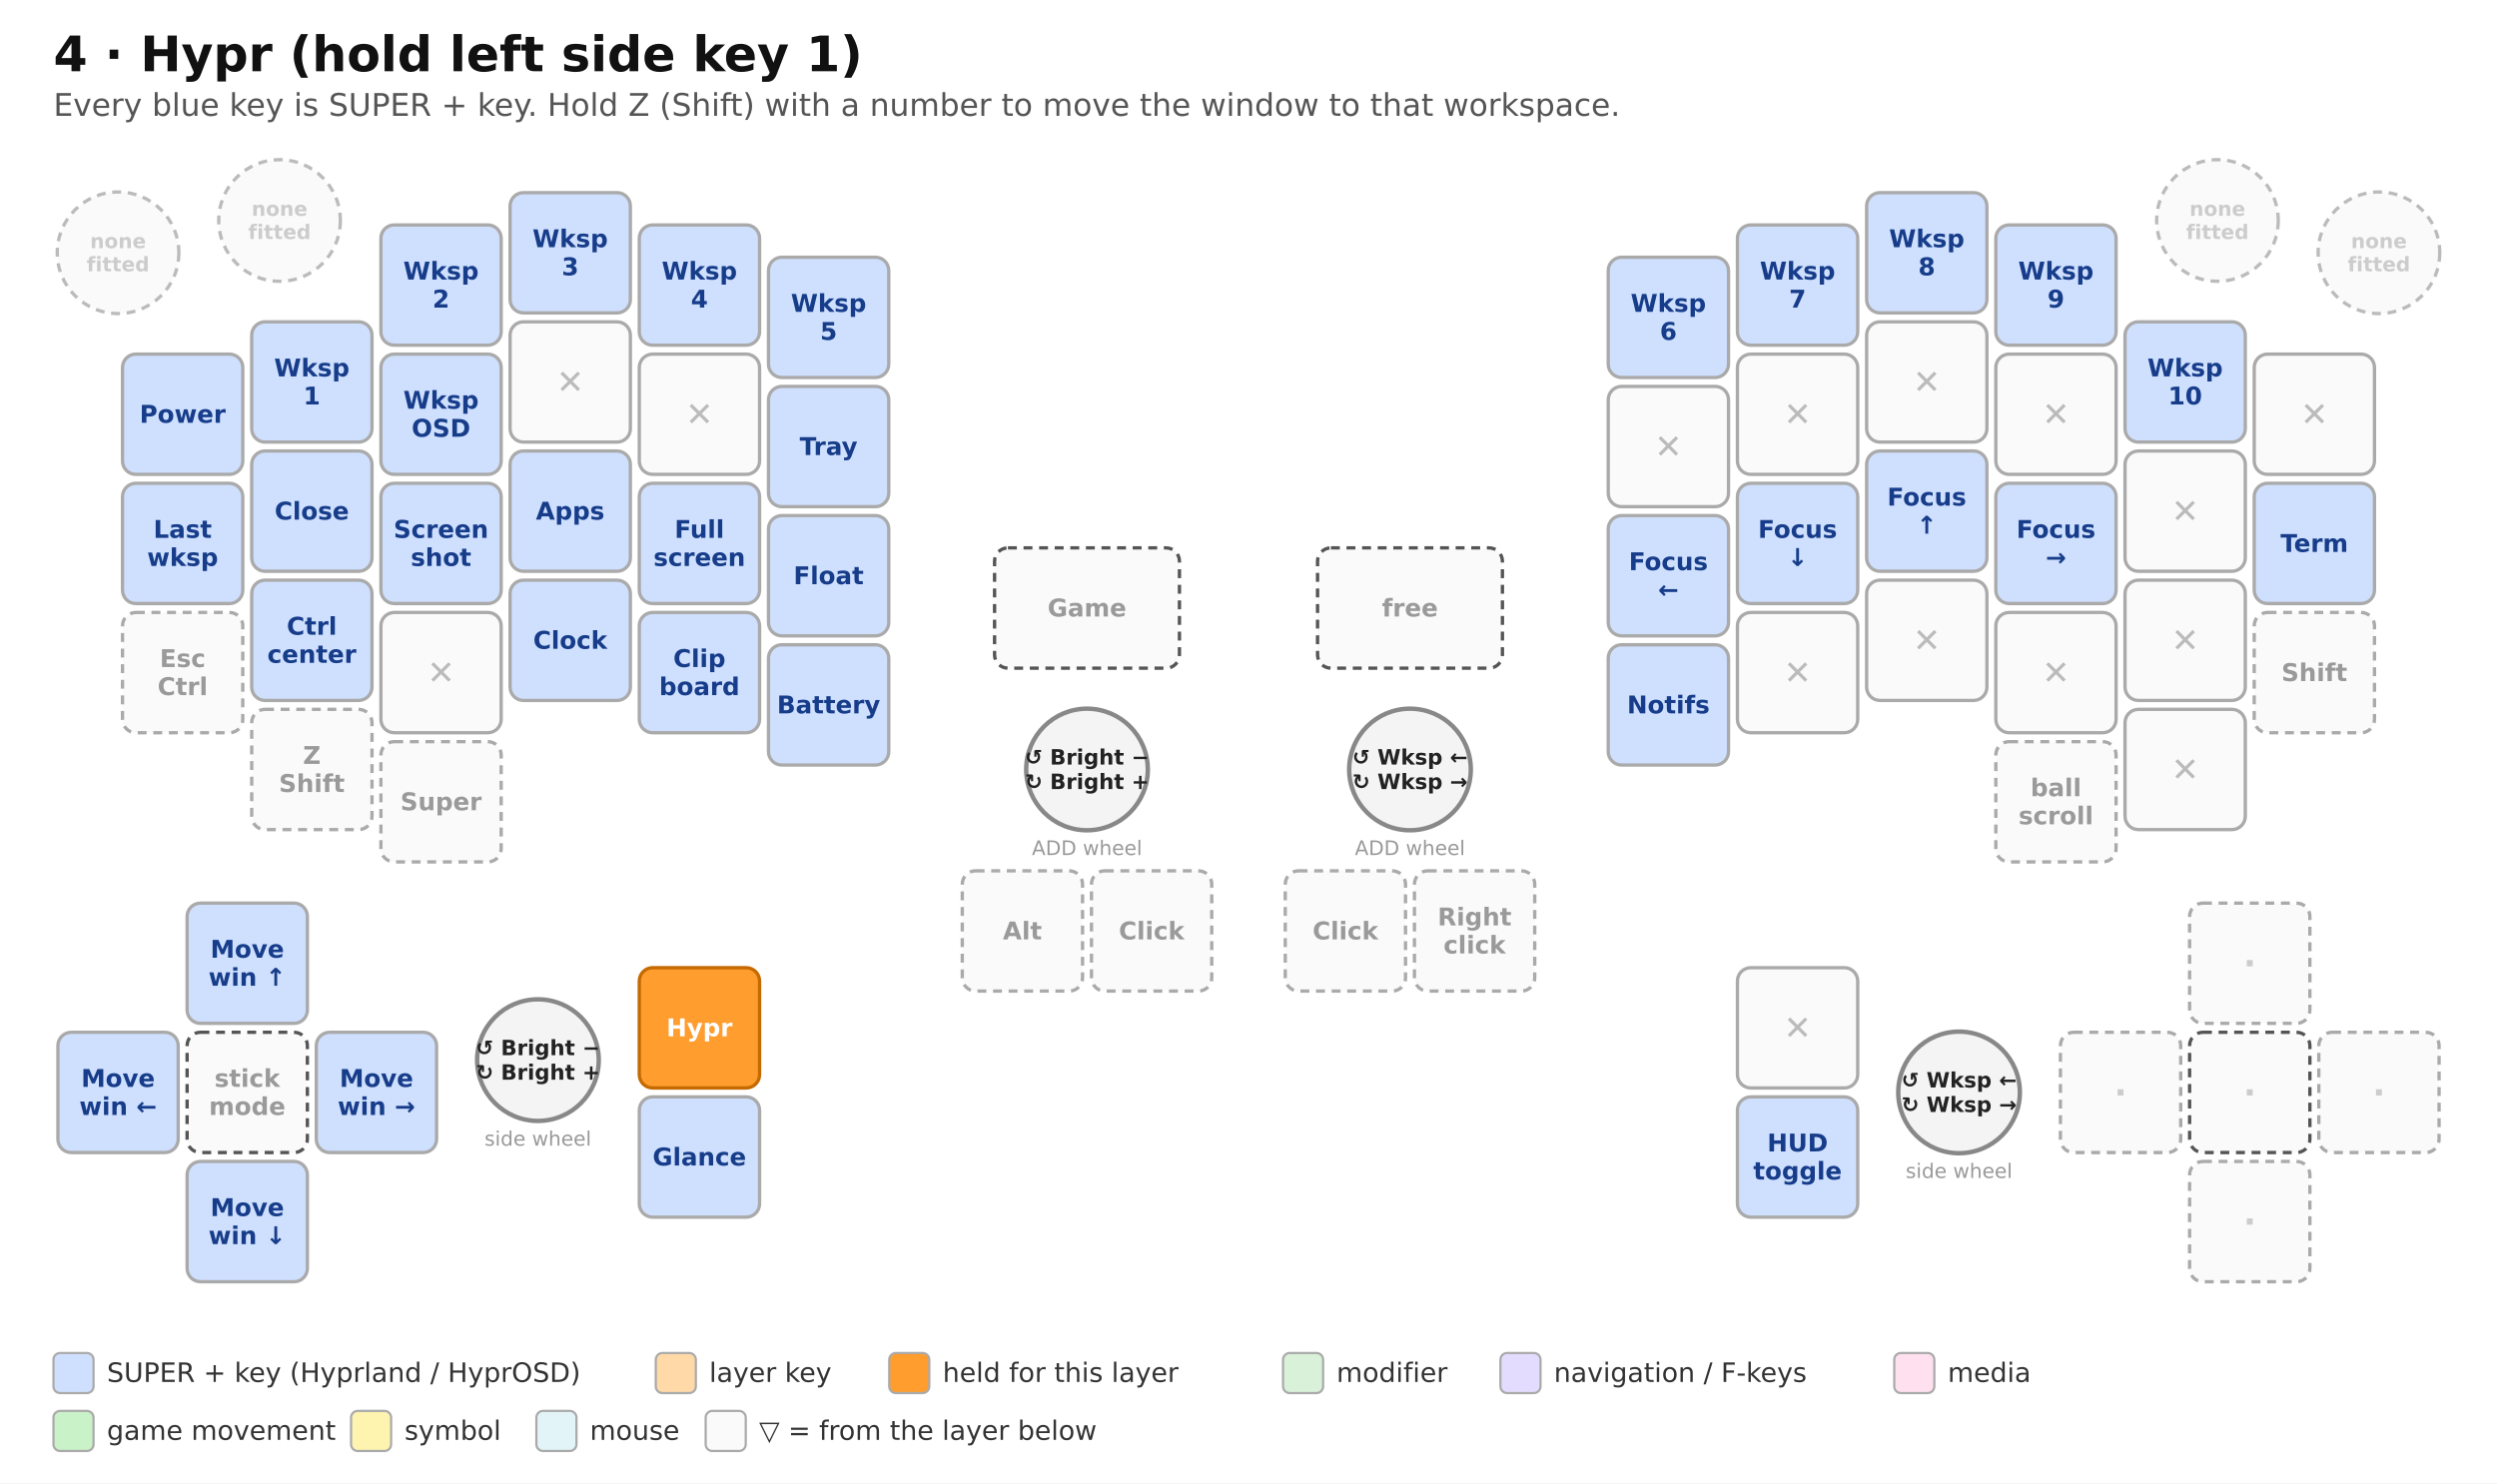
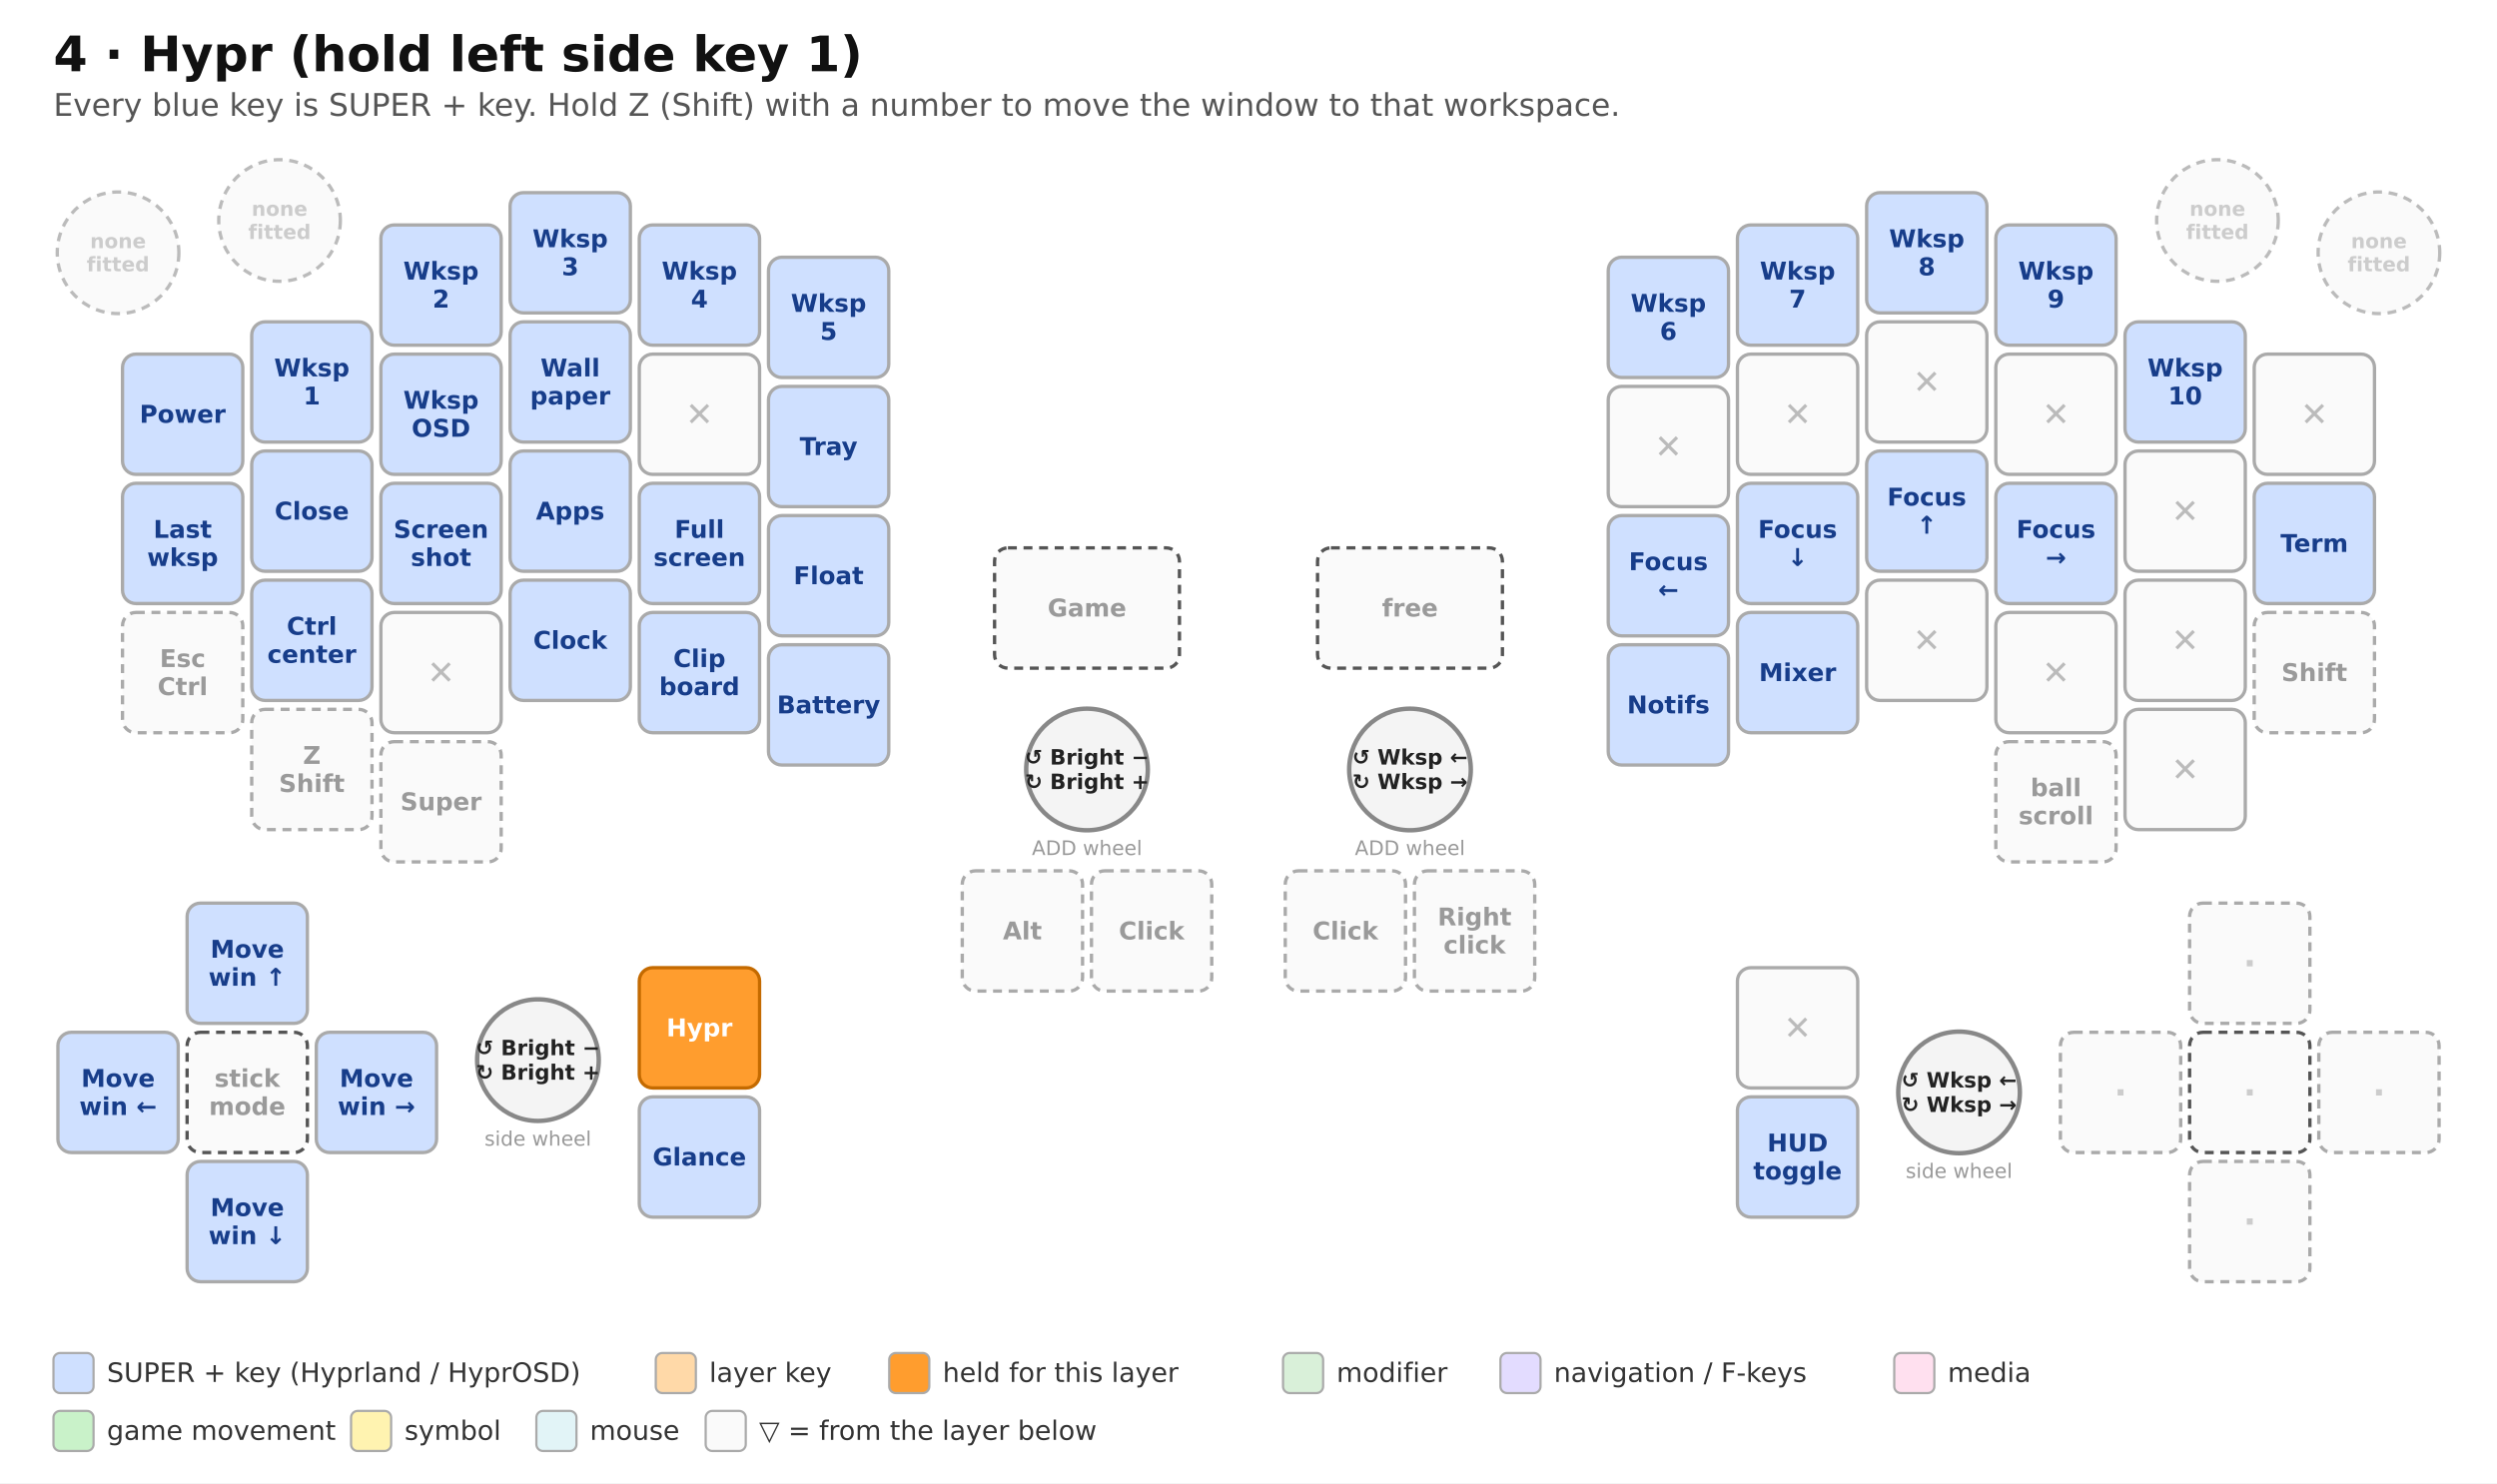
<svg xmlns="http://www.w3.org/2000/svg" width="1121" height="666" font-family="DejaVu Sans, sans-serif">
  <rect width="100%" height="100%" fill="#ffffff" />
  <text x="24" y="32" fill="#111" font-size="22" font-weight="700">4 · Hypr  (hold left side key 1)</text>
  <text x="24" y="52" fill="#555" font-size="14">Every blue key is SUPER + key. Hold Z (Shift) with a number to move the window to that workspace.</text>
  <circle cx="125.5" cy="99.0" r="27.3" fill="#fafafa" stroke="#bbb" stroke-width="1.5" stroke-dasharray="4 3" />
  <text x="125.5" y="93.8" fill="#ccc" font-size="9" font-weight="600" text-anchor="middle" dominant-baseline="central">none</text>
  <text x="125.5" y="104.2" fill="#ccc" font-size="9" font-weight="600" text-anchor="middle" dominant-baseline="central">fitted</text>
  <circle cx="995.5" cy="99.0" r="27.3" fill="#fafafa" stroke="#bbb" stroke-width="1.5" stroke-dasharray="4 3" />
  <text x="995.5" y="93.8" fill="#ccc" font-size="9" font-weight="600" text-anchor="middle" dominant-baseline="central">none</text>
  <text x="995.5" y="104.2" fill="#ccc" font-size="9" font-weight="600" text-anchor="middle" dominant-baseline="central">fitted</text>
  <circle cx="53.0" cy="113.5" r="27.3" fill="#fafafa" stroke="#bbb" stroke-width="1.5" stroke-dasharray="4 3" />
  <text x="53.0" y="108.3" fill="#ccc" font-size="9" font-weight="600" text-anchor="middle" dominant-baseline="central">none</text>
  <text x="53.0" y="118.7" fill="#ccc" font-size="9" font-weight="600" text-anchor="middle" dominant-baseline="central">fitted</text>
  <rect x="229.0" y="86.5" width="54.0" height="54.0" rx="6" fill="#cfe0ff" stroke="#aaa" stroke-width="1.5" />
  <text x="256.0" y="107.2" fill="#173d8a" font-size="11" font-weight="600" text-anchor="middle" dominant-baseline="central">Wksp</text>
  <text x="256.0" y="119.8" fill="#173d8a" font-size="11" font-weight="600" text-anchor="middle" dominant-baseline="central">3</text>
  <rect x="838.0" y="86.5" width="54.0" height="54.0" rx="6" fill="#cfe0ff" stroke="#aaa" stroke-width="1.5" />
  <text x="865.0" y="107.2" fill="#173d8a" font-size="11" font-weight="600" text-anchor="middle" dominant-baseline="central">Wksp</text>
  <text x="865.0" y="119.8" fill="#173d8a" font-size="11" font-weight="600" text-anchor="middle" dominant-baseline="central">8</text>
  <circle cx="1068.0" cy="113.5" r="27.3" fill="#fafafa" stroke="#bbb" stroke-width="1.5" stroke-dasharray="4 3" />
  <text x="1068.0" y="108.3" fill="#ccc" font-size="9" font-weight="600" text-anchor="middle" dominant-baseline="central">none</text>
  <text x="1068.0" y="118.7" fill="#ccc" font-size="9" font-weight="600" text-anchor="middle" dominant-baseline="central">fitted</text>
  <rect x="171.0" y="101.0" width="54.0" height="54.0" rx="6" fill="#cfe0ff" stroke="#aaa" stroke-width="1.5" />
  <text x="198.0" y="121.7" fill="#173d8a" font-size="11" font-weight="600" text-anchor="middle" dominant-baseline="central">Wksp</text>
  <text x="198.0" y="134.3" fill="#173d8a" font-size="11" font-weight="600" text-anchor="middle" dominant-baseline="central">2</text>
  <rect x="287.0" y="101.0" width="54.0" height="54.0" rx="6" fill="#cfe0ff" stroke="#aaa" stroke-width="1.5" />
  <text x="314.0" y="121.7" fill="#173d8a" font-size="11" font-weight="600" text-anchor="middle" dominant-baseline="central">Wksp</text>
  <text x="314.0" y="134.3" fill="#173d8a" font-size="11" font-weight="600" text-anchor="middle" dominant-baseline="central">4</text>
  <rect x="780.0" y="101.0" width="54.0" height="54.0" rx="6" fill="#cfe0ff" stroke="#aaa" stroke-width="1.5" />
  <text x="807.0" y="121.7" fill="#173d8a" font-size="11" font-weight="600" text-anchor="middle" dominant-baseline="central">Wksp</text>
  <text x="807.0" y="134.3" fill="#173d8a" font-size="11" font-weight="600" text-anchor="middle" dominant-baseline="central">7</text>
  <rect x="896.0" y="101.0" width="54.0" height="54.0" rx="6" fill="#cfe0ff" stroke="#aaa" stroke-width="1.5" />
  <text x="923.0" y="121.7" fill="#173d8a" font-size="11" font-weight="600" text-anchor="middle" dominant-baseline="central">Wksp</text>
  <text x="923.0" y="134.3" fill="#173d8a" font-size="11" font-weight="600" text-anchor="middle" dominant-baseline="central">9</text>
  <rect x="345.0" y="115.5" width="54.0" height="54.0" rx="6" fill="#cfe0ff" stroke="#aaa" stroke-width="1.5" />
  <text x="372.0" y="136.2" fill="#173d8a" font-size="11" font-weight="600" text-anchor="middle" dominant-baseline="central">Wksp</text>
  <text x="372.0" y="148.8" fill="#173d8a" font-size="11" font-weight="600" text-anchor="middle" dominant-baseline="central">5</text>
  <rect x="722.0" y="115.5" width="54.0" height="54.0" rx="6" fill="#cfe0ff" stroke="#aaa" stroke-width="1.5" />
  <text x="749.0" y="136.2" fill="#173d8a" font-size="11" font-weight="600" text-anchor="middle" dominant-baseline="central">Wksp</text>
  <text x="749.0" y="148.8" fill="#173d8a" font-size="11" font-weight="600" text-anchor="middle" dominant-baseline="central">6</text>
  <rect x="113.0" y="144.5" width="54.0" height="54.0" rx="6" fill="#cfe0ff" stroke="#aaa" stroke-width="1.5" />
  <text x="140.0" y="165.2" fill="#173d8a" font-size="11" font-weight="600" text-anchor="middle" dominant-baseline="central">Wksp</text>
  <text x="140.0" y="177.8" fill="#173d8a" font-size="11" font-weight="600" text-anchor="middle" dominant-baseline="central">1</text>
-   <rect x="229.0" y="144.5" width="54.0" height="54.0" rx="6" fill="#fafafa" stroke="#aaa" stroke-width="1.5" />
-   <text x="256.0" y="171.5" fill="#bbb" font-size="15" font-weight="600" text-anchor="middle" dominant-baseline="central">✕</text>
+   <rect x="229.0" y="144.5" width="54.0" height="54.0" rx="6" fill="#cfe0ff" stroke="#aaa" stroke-width="1.5" />
+   <text x="256.0" y="165.2" fill="#173d8a" font-size="11" font-weight="600" text-anchor="middle" dominant-baseline="central">Wall</text>
+   <text x="256.0" y="177.8" fill="#173d8a" font-size="11" font-weight="600" text-anchor="middle" dominant-baseline="central">paper</text>
  <rect x="838.0" y="144.5" width="54.0" height="54.0" rx="6" fill="#fafafa" stroke="#aaa" stroke-width="1.5" />
  <text x="865.0" y="171.5" fill="#bbb" font-size="15" font-weight="600" text-anchor="middle" dominant-baseline="central">✕</text>
  <rect x="954.0" y="144.5" width="54.0" height="54.0" rx="6" fill="#cfe0ff" stroke="#aaa" stroke-width="1.5" />
  <text x="981.0" y="165.2" fill="#173d8a" font-size="11" font-weight="600" text-anchor="middle" dominant-baseline="central">Wksp</text>
  <text x="981.0" y="177.8" fill="#173d8a" font-size="11" font-weight="600" text-anchor="middle" dominant-baseline="central">10</text>
  <rect x="55.0" y="159.0" width="54.0" height="54.0" rx="6" fill="#cfe0ff" stroke="#aaa" stroke-width="1.5" />
  <text x="82.0" y="186.0" fill="#173d8a" font-size="11" font-weight="600" text-anchor="middle" dominant-baseline="central">Power</text>
  <rect x="171.0" y="159.0" width="54.0" height="54.0" rx="6" fill="#cfe0ff" stroke="#aaa" stroke-width="1.5" />
  <text x="198.0" y="179.7" fill="#173d8a" font-size="11" font-weight="600" text-anchor="middle" dominant-baseline="central">Wksp</text>
  <text x="198.0" y="192.3" fill="#173d8a" font-size="11" font-weight="600" text-anchor="middle" dominant-baseline="central">OSD</text>
  <rect x="287.0" y="159.0" width="54.0" height="54.0" rx="6" fill="#fafafa" stroke="#aaa" stroke-width="1.5" />
  <text x="314.0" y="186.0" fill="#bbb" font-size="15" font-weight="600" text-anchor="middle" dominant-baseline="central">✕</text>
  <rect x="780.0" y="159.0" width="54.0" height="54.0" rx="6" fill="#fafafa" stroke="#aaa" stroke-width="1.5" />
  <text x="807.0" y="186.0" fill="#bbb" font-size="15" font-weight="600" text-anchor="middle" dominant-baseline="central">✕</text>
  <rect x="896.0" y="159.0" width="54.0" height="54.0" rx="6" fill="#fafafa" stroke="#aaa" stroke-width="1.5" />
  <text x="923.0" y="186.0" fill="#bbb" font-size="15" font-weight="600" text-anchor="middle" dominant-baseline="central">✕</text>
  <rect x="1012.0" y="159.0" width="54.0" height="54.0" rx="6" fill="#fafafa" stroke="#aaa" stroke-width="1.5" />
  <text x="1039.0" y="186.0" fill="#bbb" font-size="15" font-weight="600" text-anchor="middle" dominant-baseline="central">✕</text>
  <rect x="345.0" y="173.5" width="54.0" height="54.0" rx="6" fill="#cfe0ff" stroke="#aaa" stroke-width="1.5" />
  <text x="372.0" y="200.5" fill="#173d8a" font-size="11" font-weight="600" text-anchor="middle" dominant-baseline="central">Tray</text>
  <rect x="722.0" y="173.5" width="54.0" height="54.0" rx="6" fill="#fafafa" stroke="#aaa" stroke-width="1.5" />
  <text x="749.0" y="200.5" fill="#bbb" font-size="15" font-weight="600" text-anchor="middle" dominant-baseline="central">✕</text>
  <rect x="113.0" y="202.5" width="54.0" height="54.0" rx="6" fill="#cfe0ff" stroke="#aaa" stroke-width="1.5" />
  <text x="140.0" y="229.5" fill="#173d8a" font-size="11" font-weight="600" text-anchor="middle" dominant-baseline="central">Close</text>
  <rect x="229.0" y="202.5" width="54.0" height="54.0" rx="6" fill="#cfe0ff" stroke="#aaa" stroke-width="1.5" />
  <text x="256.0" y="229.5" fill="#173d8a" font-size="11" font-weight="600" text-anchor="middle" dominant-baseline="central">Apps</text>
  <rect x="838.0" y="202.5" width="54.0" height="54.0" rx="6" fill="#cfe0ff" stroke="#aaa" stroke-width="1.5" />
  <text x="865.0" y="223.2" fill="#173d8a" font-size="11" font-weight="600" text-anchor="middle" dominant-baseline="central">Focus</text>
  <text x="865.0" y="235.8" fill="#173d8a" font-size="11" font-weight="600" text-anchor="middle" dominant-baseline="central">↑</text>
  <rect x="954.0" y="202.5" width="54.0" height="54.0" rx="6" fill="#fafafa" stroke="#aaa" stroke-width="1.5" />
  <text x="981.0" y="229.5" fill="#bbb" font-size="15" font-weight="600" text-anchor="middle" dominant-baseline="central">✕</text>
  <rect x="55.0" y="217.0" width="54.0" height="54.0" rx="6" fill="#cfe0ff" stroke="#aaa" stroke-width="1.5" />
  <text x="82.0" y="237.7" fill="#173d8a" font-size="11" font-weight="600" text-anchor="middle" dominant-baseline="central">Last</text>
  <text x="82.0" y="250.3" fill="#173d8a" font-size="11" font-weight="600" text-anchor="middle" dominant-baseline="central">wksp</text>
  <rect x="171.0" y="217.0" width="54.0" height="54.0" rx="6" fill="#cfe0ff" stroke="#aaa" stroke-width="1.5" />
  <text x="198.0" y="237.7" fill="#173d8a" font-size="11" font-weight="600" text-anchor="middle" dominant-baseline="central">Screen</text>
  <text x="198.0" y="250.3" fill="#173d8a" font-size="11" font-weight="600" text-anchor="middle" dominant-baseline="central">shot</text>
  <rect x="287.0" y="217.0" width="54.0" height="54.0" rx="6" fill="#cfe0ff" stroke="#aaa" stroke-width="1.5" />
  <text x="314.0" y="237.7" fill="#173d8a" font-size="11" font-weight="600" text-anchor="middle" dominant-baseline="central">Full</text>
  <text x="314.0" y="250.3" fill="#173d8a" font-size="11" font-weight="600" text-anchor="middle" dominant-baseline="central">screen</text>
  <rect x="780.0" y="217.0" width="54.0" height="54.0" rx="6" fill="#cfe0ff" stroke="#aaa" stroke-width="1.5" />
  <text x="807.0" y="237.7" fill="#173d8a" font-size="11" font-weight="600" text-anchor="middle" dominant-baseline="central">Focus</text>
  <text x="807.0" y="250.3" fill="#173d8a" font-size="11" font-weight="600" text-anchor="middle" dominant-baseline="central">↓</text>
  <rect x="896.0" y="217.0" width="54.0" height="54.0" rx="6" fill="#cfe0ff" stroke="#aaa" stroke-width="1.5" />
  <text x="923.0" y="237.7" fill="#173d8a" font-size="11" font-weight="600" text-anchor="middle" dominant-baseline="central">Focus</text>
  <text x="923.0" y="250.3" fill="#173d8a" font-size="11" font-weight="600" text-anchor="middle" dominant-baseline="central">→</text>
  <rect x="1012.0" y="217.0" width="54.0" height="54.0" rx="6" fill="#cfe0ff" stroke="#aaa" stroke-width="1.5" />
  <text x="1039.0" y="244.0" fill="#173d8a" font-size="11" font-weight="600" text-anchor="middle" dominant-baseline="central">Term</text>
  <rect x="345.0" y="231.5" width="54.0" height="54.0" rx="6" fill="#cfe0ff" stroke="#aaa" stroke-width="1.5" />
  <text x="372.0" y="258.5" fill="#173d8a" font-size="11" font-weight="600" text-anchor="middle" dominant-baseline="central">Float</text>
  <rect x="722.0" y="231.5" width="54.0" height="54.0" rx="6" fill="#cfe0ff" stroke="#aaa" stroke-width="1.5" />
  <text x="749.0" y="252.2" fill="#173d8a" font-size="11" font-weight="600" text-anchor="middle" dominant-baseline="central">Focus</text>
  <text x="749.0" y="264.8" fill="#173d8a" font-size="11" font-weight="600" text-anchor="middle" dominant-baseline="central">←</text>
  <rect x="446.5" y="246.0" width="83.0" height="54.0" rx="6" fill="#fafafa" stroke="#555" stroke-width="1.5" stroke-dasharray="4 3" />
  <text x="488.0" y="273.0" fill="#9a9a9a" font-size="11" font-weight="600" text-anchor="middle" dominant-baseline="central">Game</text>
  <rect x="591.5" y="246.0" width="83.0" height="54.0" rx="6" fill="#fafafa" stroke="#555" stroke-width="1.5" stroke-dasharray="4 3" />
  <text x="633.0" y="273.0" fill="#9a9a9a" font-size="11" font-weight="600" text-anchor="middle" dominant-baseline="central">free</text>
  <rect x="113.0" y="260.5" width="54.0" height="54.0" rx="6" fill="#cfe0ff" stroke="#aaa" stroke-width="1.5" />
  <text x="140.0" y="281.2" fill="#173d8a" font-size="11" font-weight="600" text-anchor="middle" dominant-baseline="central">Ctrl</text>
  <text x="140.0" y="293.8" fill="#173d8a" font-size="11" font-weight="600" text-anchor="middle" dominant-baseline="central">center</text>
  <rect x="229.0" y="260.5" width="54.0" height="54.0" rx="6" fill="#cfe0ff" stroke="#aaa" stroke-width="1.5" />
  <text x="256.0" y="287.5" fill="#173d8a" font-size="11" font-weight="600" text-anchor="middle" dominant-baseline="central">Clock</text>
  <rect x="838.0" y="260.5" width="54.0" height="54.0" rx="6" fill="#fafafa" stroke="#aaa" stroke-width="1.5" />
  <text x="865.0" y="287.5" fill="#bbb" font-size="15" font-weight="600" text-anchor="middle" dominant-baseline="central">✕</text>
  <rect x="954.0" y="260.5" width="54.0" height="54.0" rx="6" fill="#fafafa" stroke="#aaa" stroke-width="1.5" />
  <text x="981.0" y="287.5" fill="#bbb" font-size="15" font-weight="600" text-anchor="middle" dominant-baseline="central">✕</text>
  <rect x="55.0" y="275.0" width="54.0" height="54.0" rx="6" fill="#fafafa" stroke="#aaa" stroke-width="1.5" stroke-dasharray="4 3" />
  <text x="82.0" y="295.7" fill="#9a9a9a" font-size="11" font-weight="600" text-anchor="middle" dominant-baseline="central">Esc</text>
  <text x="82.0" y="308.3" fill="#9a9a9a" font-size="11" font-weight="600" text-anchor="middle" dominant-baseline="central">Ctrl</text>
  <rect x="171.0" y="275.0" width="54.0" height="54.0" rx="6" fill="#fafafa" stroke="#aaa" stroke-width="1.5" />
  <text x="198.0" y="302.0" fill="#bbb" font-size="15" font-weight="600" text-anchor="middle" dominant-baseline="central">✕</text>
  <rect x="287.0" y="275.0" width="54.0" height="54.0" rx="6" fill="#cfe0ff" stroke="#aaa" stroke-width="1.5" />
  <text x="314.0" y="295.7" fill="#173d8a" font-size="11" font-weight="600" text-anchor="middle" dominant-baseline="central">Clip</text>
  <text x="314.0" y="308.3" fill="#173d8a" font-size="11" font-weight="600" text-anchor="middle" dominant-baseline="central">board</text>
-   <rect x="780.0" y="275.0" width="54.0" height="54.0" rx="6" fill="#fafafa" stroke="#aaa" stroke-width="1.5" />
-   <text x="807.0" y="302.0" fill="#bbb" font-size="15" font-weight="600" text-anchor="middle" dominant-baseline="central">✕</text>
+   <rect x="780.0" y="275.0" width="54.0" height="54.0" rx="6" fill="#cfe0ff" stroke="#aaa" stroke-width="1.5" />
+   <text x="807.0" y="302.0" fill="#173d8a" font-size="11" font-weight="600" text-anchor="middle" dominant-baseline="central">Mixer</text>
  <rect x="896.0" y="275.0" width="54.0" height="54.0" rx="6" fill="#fafafa" stroke="#aaa" stroke-width="1.5" />
  <text x="923.0" y="302.0" fill="#bbb" font-size="15" font-weight="600" text-anchor="middle" dominant-baseline="central">✕</text>
  <rect x="1012.0" y="275.0" width="54.0" height="54.0" rx="6" fill="#fafafa" stroke="#aaa" stroke-width="1.5" stroke-dasharray="4 3" />
  <text x="1039.0" y="302.0" fill="#9a9a9a" font-size="11" font-weight="600" text-anchor="middle" dominant-baseline="central">Shift</text>
  <rect x="345.0" y="289.5" width="54.0" height="54.0" rx="6" fill="#cfe0ff" stroke="#aaa" stroke-width="1.5" />
  <text x="372.0" y="316.5" fill="#173d8a" font-size="11" font-weight="600" text-anchor="middle" dominant-baseline="central">Battery</text>
  <rect x="722.0" y="289.5" width="54.0" height="54.0" rx="6" fill="#cfe0ff" stroke="#aaa" stroke-width="1.5" />
  <text x="749.0" y="316.5" fill="#173d8a" font-size="11" font-weight="600" text-anchor="middle" dominant-baseline="central">Notifs</text>
  <rect x="113.0" y="318.5" width="54.0" height="54.0" rx="6" fill="#fafafa" stroke="#aaa" stroke-width="1.5" stroke-dasharray="4 3" />
  <text x="140.0" y="339.2" fill="#9a9a9a" font-size="11" font-weight="600" text-anchor="middle" dominant-baseline="central">Z</text>
  <text x="140.0" y="351.8" fill="#9a9a9a" font-size="11" font-weight="600" text-anchor="middle" dominant-baseline="central">Shift</text>
  <circle cx="488.0" cy="345.5" r="27.3" fill="#f4f4f4" stroke="#888" stroke-width="2" />
  <text x="488.0" y="340.0" fill="#222" font-size="9.5" font-weight="600" text-anchor="middle" dominant-baseline="central">↺ Bright −</text>
  <text x="488.0" y="351.0" fill="#222" font-size="9.5" font-weight="600" text-anchor="middle" dominant-baseline="central">↻ Bright +</text>
  <text x="488.0" y="380.8" fill="#999" font-size="9" font-weight="400" text-anchor="middle" dominant-baseline="central">ADD wheel</text>
  <circle cx="633.0" cy="345.5" r="27.3" fill="#f4f4f4" stroke="#888" stroke-width="2" />
  <text x="633.0" y="340.0" fill="#222" font-size="9.5" font-weight="600" text-anchor="middle" dominant-baseline="central">↺ Wksp ←</text>
  <text x="633.0" y="351.0" fill="#222" font-size="9.5" font-weight="600" text-anchor="middle" dominant-baseline="central">↻ Wksp →</text>
  <text x="633.0" y="380.8" fill="#999" font-size="9" font-weight="400" text-anchor="middle" dominant-baseline="central">ADD wheel</text>
  <rect x="954.0" y="318.5" width="54.0" height="54.0" rx="6" fill="#fafafa" stroke="#aaa" stroke-width="1.5" />
  <text x="981.0" y="345.5" fill="#bbb" font-size="15" font-weight="600" text-anchor="middle" dominant-baseline="central">✕</text>
  <rect x="171.0" y="333.0" width="54.0" height="54.0" rx="6" fill="#fafafa" stroke="#aaa" stroke-width="1.5" stroke-dasharray="4 3" />
  <text x="198.0" y="360.0" fill="#9a9a9a" font-size="11" font-weight="600" text-anchor="middle" dominant-baseline="central">Super</text>
  <rect x="896.0" y="333.0" width="54.0" height="54.0" rx="6" fill="#fafafa" stroke="#aaa" stroke-width="1.5" stroke-dasharray="4 3" />
  <text x="923.0" y="353.7" fill="#9a9a9a" font-size="11" font-weight="600" text-anchor="middle" dominant-baseline="central">ball</text>
  <text x="923.0" y="366.3" fill="#9a9a9a" font-size="11" font-weight="600" text-anchor="middle" dominant-baseline="central">scroll</text>
  <rect x="432.0" y="391.0" width="54.0" height="54.0" rx="6" fill="#fafafa" stroke="#aaa" stroke-width="1.5" stroke-dasharray="4 3" />
  <text x="459.0" y="418.0" fill="#9a9a9a" font-size="11" font-weight="600" text-anchor="middle" dominant-baseline="central">Alt</text>
  <rect x="490.0" y="391.0" width="54.0" height="54.0" rx="6" fill="#fafafa" stroke="#aaa" stroke-width="1.5" stroke-dasharray="4 3" />
  <text x="517.0" y="418.0" fill="#9a9a9a" font-size="11" font-weight="600" text-anchor="middle" dominant-baseline="central">Click</text>
  <rect x="577.0" y="391.0" width="54.0" height="54.0" rx="6" fill="#fafafa" stroke="#aaa" stroke-width="1.5" stroke-dasharray="4 3" />
  <text x="604.0" y="418.0" fill="#9a9a9a" font-size="11" font-weight="600" text-anchor="middle" dominant-baseline="central">Click</text>
  <rect x="635.0" y="391.0" width="54.0" height="54.0" rx="6" fill="#fafafa" stroke="#aaa" stroke-width="1.5" stroke-dasharray="4 3" />
  <text x="662.0" y="411.7" fill="#9a9a9a" font-size="11" font-weight="600" text-anchor="middle" dominant-baseline="central">Right</text>
  <text x="662.0" y="424.3" fill="#9a9a9a" font-size="11" font-weight="600" text-anchor="middle" dominant-baseline="central">click</text>
  <rect x="84.0" y="405.5" width="54.0" height="54.0" rx="6" fill="#cfe0ff" stroke="#aaa" stroke-width="1.5" />
  <text x="111.0" y="426.2" fill="#173d8a" font-size="11" font-weight="600" text-anchor="middle" dominant-baseline="central">Move</text>
  <text x="111.0" y="438.8" fill="#173d8a" font-size="11" font-weight="600" text-anchor="middle" dominant-baseline="central">win ↑</text>
  <rect x="983.0" y="405.5" width="54.0" height="54.0" rx="6" fill="#fafafa" stroke="#aaa" stroke-width="1.5" stroke-dasharray="4 3" />
  <text x="1010.0" y="432.5" fill="#ccc" font-size="15" font-weight="600" text-anchor="middle" dominant-baseline="central">·</text>
  <rect x="287.0" y="434.5" width="54.0" height="54.0" rx="6" fill="#ff9d2e" stroke="#c46a00" stroke-width="1.5" />
  <text x="314.0" y="461.5" fill="#fff" font-size="11" font-weight="600" text-anchor="middle" dominant-baseline="central">Hypr</text>
  <rect x="780.0" y="434.5" width="54.0" height="54.0" rx="6" fill="#fafafa" stroke="#aaa" stroke-width="1.5" />
  <text x="807.0" y="461.5" fill="#bbb" font-size="15" font-weight="600" text-anchor="middle" dominant-baseline="central">✕</text>
  <circle cx="241.5" cy="476.0" r="27.3" fill="#f4f4f4" stroke="#888" stroke-width="2" />
  <text x="241.5" y="470.5" fill="#222" font-size="9.5" font-weight="600" text-anchor="middle" dominant-baseline="central">↺ Bright −</text>
  <text x="241.5" y="481.5" fill="#222" font-size="9.5" font-weight="600" text-anchor="middle" dominant-baseline="central">↻ Bright +</text>
  <text x="241.5" y="511.3" fill="#999" font-size="9" font-weight="400" text-anchor="middle" dominant-baseline="central">side wheel</text>
  <rect x="26.0" y="463.5" width="54.0" height="54.0" rx="6" fill="#cfe0ff" stroke="#aaa" stroke-width="1.5" />
  <text x="53.0" y="484.2" fill="#173d8a" font-size="11" font-weight="600" text-anchor="middle" dominant-baseline="central">Move</text>
  <text x="53.0" y="496.8" fill="#173d8a" font-size="11" font-weight="600" text-anchor="middle" dominant-baseline="central">win ←</text>
  <rect x="84.0" y="463.5" width="54.0" height="54.0" rx="6" fill="#fafafa" stroke="#555" stroke-width="1.5" stroke-dasharray="4 3" />
  <text x="111.0" y="484.2" fill="#9a9a9a" font-size="11" font-weight="600" text-anchor="middle" dominant-baseline="central">stick</text>
  <text x="111.0" y="496.8" fill="#9a9a9a" font-size="11" font-weight="600" text-anchor="middle" dominant-baseline="central">mode</text>
  <rect x="142.0" y="463.5" width="54.0" height="54.0" rx="6" fill="#cfe0ff" stroke="#aaa" stroke-width="1.5" />
  <text x="169.0" y="484.2" fill="#173d8a" font-size="11" font-weight="600" text-anchor="middle" dominant-baseline="central">Move</text>
  <text x="169.0" y="496.8" fill="#173d8a" font-size="11" font-weight="600" text-anchor="middle" dominant-baseline="central">win →</text>
  <circle cx="879.5" cy="490.5" r="27.3" fill="#f4f4f4" stroke="#888" stroke-width="2" />
  <text x="879.5" y="485.0" fill="#222" font-size="9.5" font-weight="600" text-anchor="middle" dominant-baseline="central">↺ Wksp ←</text>
  <text x="879.5" y="496.0" fill="#222" font-size="9.5" font-weight="600" text-anchor="middle" dominant-baseline="central">↻ Wksp →</text>
  <text x="879.5" y="525.8" fill="#999" font-size="9" font-weight="400" text-anchor="middle" dominant-baseline="central">side wheel</text>
  <rect x="925.0" y="463.5" width="54.0" height="54.0" rx="6" fill="#fafafa" stroke="#aaa" stroke-width="1.5" stroke-dasharray="4 3" />
  <text x="952.0" y="490.5" fill="#ccc" font-size="15" font-weight="600" text-anchor="middle" dominant-baseline="central">·</text>
  <rect x="983.0" y="463.5" width="54.0" height="54.0" rx="6" fill="#fafafa" stroke="#555" stroke-width="1.5" stroke-dasharray="4 3" />
  <text x="1010.0" y="490.5" fill="#ccc" font-size="15" font-weight="600" text-anchor="middle" dominant-baseline="central">·</text>
  <rect x="1041.0" y="463.5" width="54.0" height="54.0" rx="6" fill="#fafafa" stroke="#aaa" stroke-width="1.5" stroke-dasharray="4 3" />
  <text x="1068.0" y="490.5" fill="#ccc" font-size="15" font-weight="600" text-anchor="middle" dominant-baseline="central">·</text>
  <rect x="287.0" y="492.5" width="54.0" height="54.0" rx="6" fill="#cfe0ff" stroke="#aaa" stroke-width="1.5" />
  <text x="314.0" y="519.5" fill="#173d8a" font-size="11" font-weight="600" text-anchor="middle" dominant-baseline="central">Glance</text>
  <rect x="780.0" y="492.5" width="54.0" height="54.0" rx="6" fill="#cfe0ff" stroke="#aaa" stroke-width="1.5" />
  <text x="807.0" y="513.2" fill="#173d8a" font-size="11" font-weight="600" text-anchor="middle" dominant-baseline="central">HUD</text>
  <text x="807.0" y="525.8" fill="#173d8a" font-size="11" font-weight="600" text-anchor="middle" dominant-baseline="central">toggle</text>
  <rect x="84.0" y="521.5" width="54.0" height="54.0" rx="6" fill="#cfe0ff" stroke="#aaa" stroke-width="1.5" />
  <text x="111.0" y="542.2" fill="#173d8a" font-size="11" font-weight="600" text-anchor="middle" dominant-baseline="central">Move</text>
  <text x="111.0" y="554.8" fill="#173d8a" font-size="11" font-weight="600" text-anchor="middle" dominant-baseline="central">win ↓</text>
  <rect x="983.0" y="521.5" width="54.0" height="54.0" rx="6" fill="#fafafa" stroke="#aaa" stroke-width="1.5" stroke-dasharray="4 3" />
  <text x="1010.0" y="548.5" fill="#ccc" font-size="15" font-weight="600" text-anchor="middle" dominant-baseline="central">·</text>
  <rect x="24" y="607.5" width="18" height="18" rx="3" fill="#cfe0ff" stroke="#aaa" />
  <text x="48" y="620.5" font-size="12" fill="#333">SUPER + key (Hyprland / HyprOSD)</text>
  <rect x="294.4" y="607.5" width="18" height="18" rx="3" fill="#ffd9a8" stroke="#aaa" />
  <text x="318.4" y="620.5" font-size="12" fill="#333">layer key</text>
  <rect x="399.2" y="607.5" width="18" height="18" rx="3" fill="#ff9d2e" stroke="#aaa" />
  <text x="423.2" y="620.5" font-size="12" fill="#333">held for this layer</text>
  <rect x="576.0" y="607.5" width="18" height="18" rx="3" fill="#d9f0d9" stroke="#aaa" />
  <text x="600.0" y="620.5" font-size="12" fill="#333">modifier</text>
  <rect x="673.6" y="607.5" width="18" height="18" rx="3" fill="#e3dcff" stroke="#aaa" />
  <text x="697.6" y="620.5" font-size="12" fill="#333">navigation / F-keys</text>
  <rect x="850.4" y="607.5" width="18" height="18" rx="3" fill="#ffe0ef" stroke="#aaa" />
  <text x="874.4" y="620.5" font-size="12" fill="#333">media</text>
  <rect x="24" y="633.5" width="18" height="18" rx="3" fill="#c9f2c9" stroke="#aaa" />
  <text x="48" y="646.5" font-size="12" fill="#333">game movement</text>
  <rect x="157.6" y="633.5" width="18" height="18" rx="3" fill="#fff3b0" stroke="#aaa" />
  <text x="181.6" y="646.5" font-size="12" fill="#333">symbol</text>
  <rect x="240.8" y="633.5" width="18" height="18" rx="3" fill="#e2f4f7" stroke="#aaa" />
  <text x="264.8" y="646.5" font-size="12" fill="#333">mouse</text>
  <rect x="316.8" y="633.5" width="18" height="18" rx="3" fill="#fafafa" stroke="#aaa" />
  <text x="340.8" y="646.5" font-size="12" fill="#333">▽ = from the layer below</text>
</svg>
